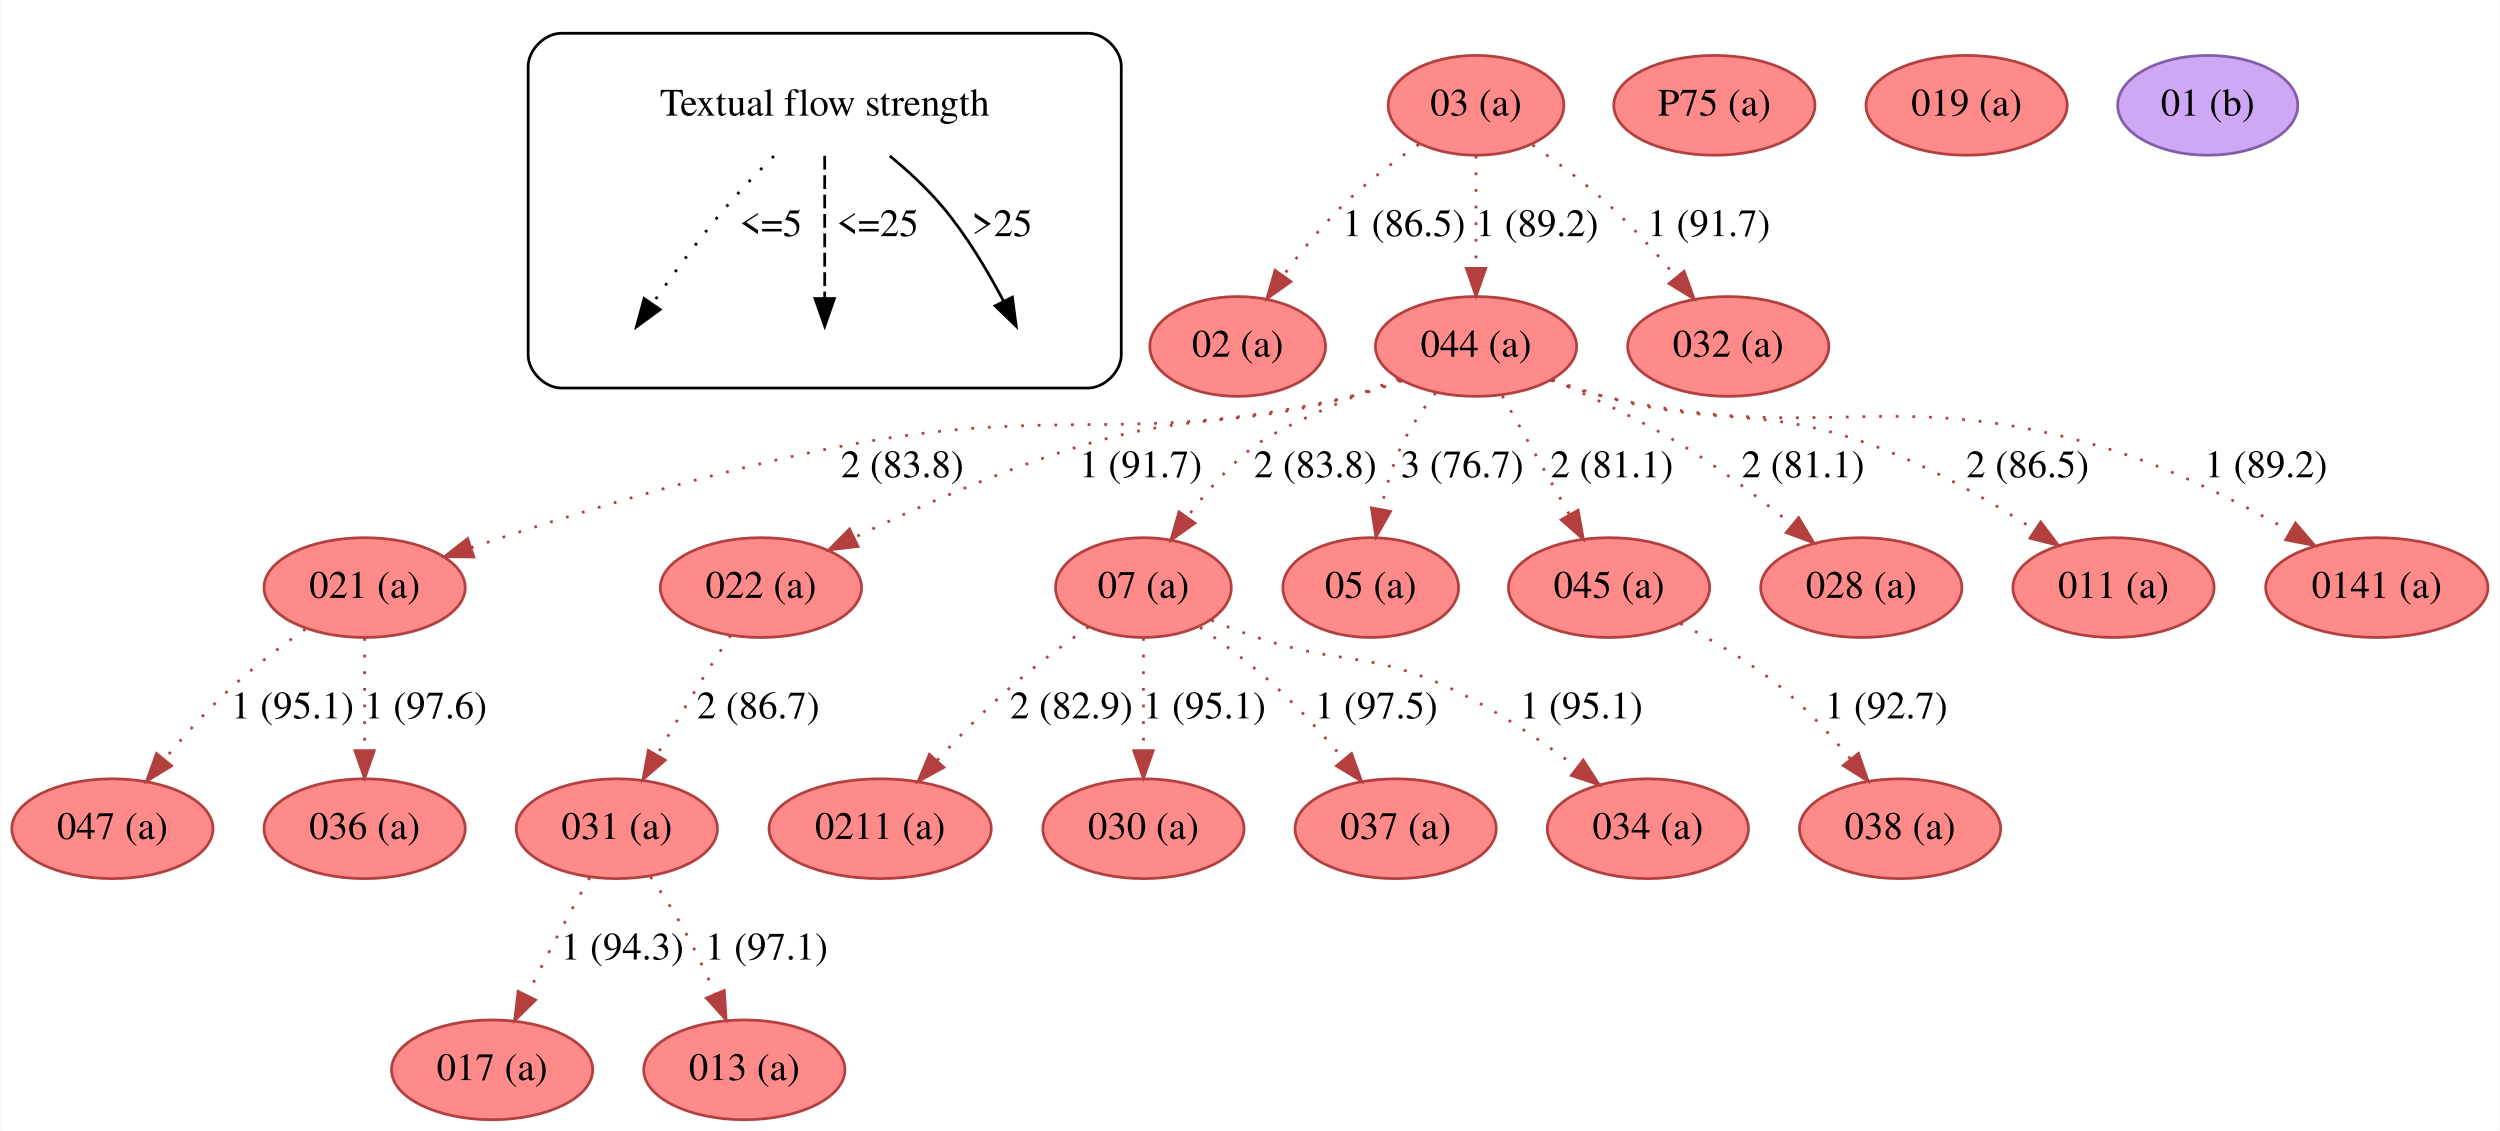
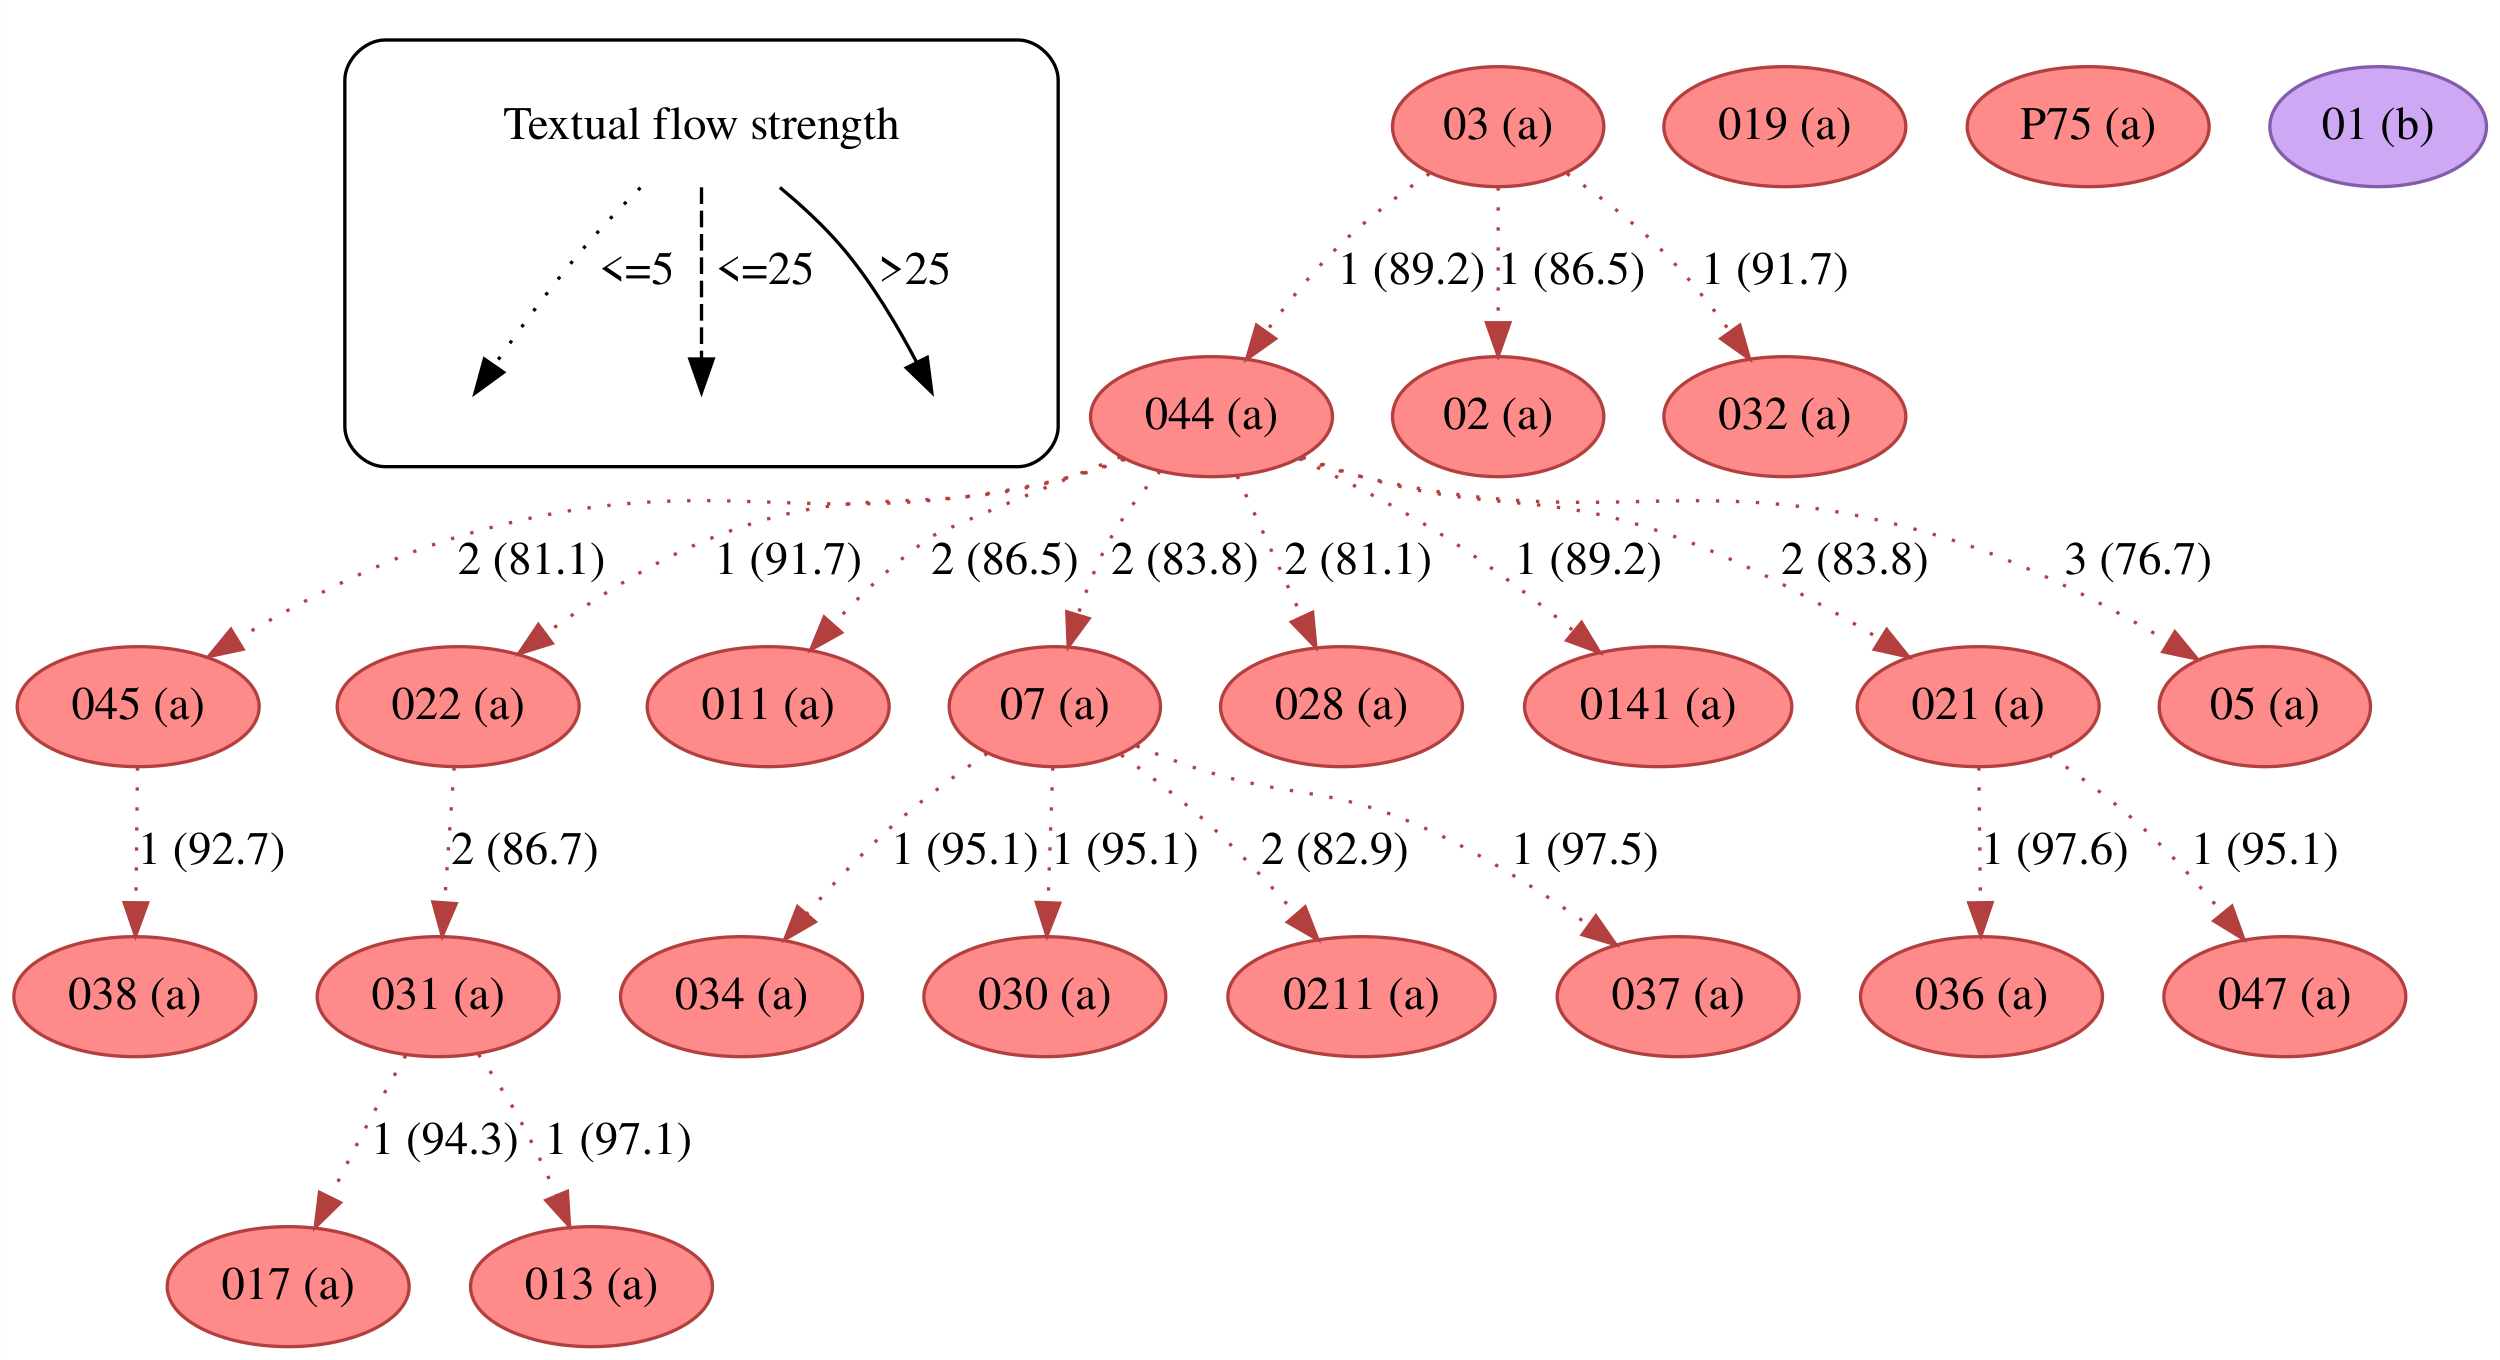
- <svg xmlns="http://www.w3.org/2000/svg" width="902pt" height="408pt" viewBox="0.00 0.00 901.69 408.00">
+ <svg xmlns="http://www.w3.org/2000/svg" width="750pt" height="408pt" viewBox="0.00 0.00 749.89 408.00">
  <g id="graph0" class="graph" transform="scale(1 1) rotate(0) translate(4 404)">
-     <polygon fill="white" stroke="none" points="-4,4 -4,-404 897.693,-404 897.693,4 -4,4" />
+     <polygon fill="white" stroke="none" points="-4,4 -4,-404 745.894,-404 745.894,4 -4,4" />
    <g id="clust1" class="cluster">
-       <path fill="none" stroke="black" d="M198.397,-264C198.397,-264 388.397,-264 388.397,-264 394.397,-264 400.397,-270 400.397,-276 400.397,-276 400.397,-380 400.397,-380 400.397,-386 394.397,-392 388.397,-392 388.397,-392 198.397,-392 198.397,-392 192.397,-392 186.397,-386 186.397,-380 186.397,-380 186.397,-276 186.397,-276 186.397,-270 192.397,-264 198.397,-264" />
+       <path fill="none" stroke="black" d="M111.397,-264C111.397,-264 301.397,-264 301.397,-264 307.397,-264 313.397,-270 313.397,-276 313.397,-276 313.397,-380 313.397,-380 313.397,-386 307.397,-392 301.397,-392 301.397,-392 111.397,-392 111.397,-392 105.397,-392 99.397,-386 99.397,-380 99.397,-380 99.397,-276 99.397,-276 99.397,-270 105.397,-264 111.397,-264" />
    </g>
    <g id="node1" class="node">
-       <text text-anchor="middle" x="293.397" y="-362.3" font-family="Times,serif" font-size="14.00">Textual flow strength</text>
+       <text text-anchor="middle" x="206.397" y="-362.3" font-family="Times,serif" font-size="14.00">Textual flow strength</text>
    </g>
    <g id="edge1" class="edge">
-       <path fill="none" stroke="black" stroke-dasharray="1,5" d="M275.062,-347.686C269.529,-342.194 263.557,-335.989 258.397,-330 248.568,-318.593 238.469,-304.779 231.31,-294.563" />
-       <polygon fill="black" stroke="black" points="234.011,-292.314 225.453,-286.068 228.248,-296.288 234.011,-292.314" />
-       <text text-anchor="middle" x="273.897" y="-318.8" font-family="Times,serif" font-size="14.00">&lt;=5  </text>
+       <path fill="none" stroke="black" stroke-dasharray="1,5" d="M188.062,-347.686C182.529,-342.194 176.557,-335.989 171.397,-330 161.568,-318.593 151.469,-304.779 144.31,-294.563" />
+       <polygon fill="black" stroke="black" points="147.011,-292.314 138.453,-286.068 141.248,-296.288 147.011,-292.314" />
+       <text text-anchor="middle" x="186.897" y="-318.8" font-family="Times,serif" font-size="14.00">&lt;=5  </text>
    </g>
    <g id="edge2" class="edge">
-       <path fill="none" stroke="black" stroke-dasharray="5,2" d="M293.397,-347.799C293.397,-332.794 293.397,-311.174 293.397,-296.409" />
-       <polygon fill="black" stroke="black" points="296.897,-296.293 293.397,-286.293 289.897,-296.293 296.897,-296.293" />
-       <text text-anchor="middle" x="312.397" y="-318.8" font-family="Times,serif" font-size="14.00">  &lt;=25</text>
+       <path fill="none" stroke="black" stroke-dasharray="5,2" d="M206.397,-347.799C206.397,-332.794 206.397,-311.174 206.397,-296.409" />
+       <polygon fill="black" stroke="black" points="209.897,-296.293 206.397,-286.293 202.897,-296.293 209.897,-296.293" />
+       <text text-anchor="middle" x="225.397" y="-318.8" font-family="Times,serif" font-size="14.00">  &lt;=25</text>
    </g>
    <g id="edge3" class="edge">
-       <path fill="none" stroke="black" d="M316.9,-347.76C323.303,-342.462 329.963,-336.344 335.397,-330 344.484,-319.39 352.492,-305.689 357.943,-295.313" />
-       <polygon fill="black" stroke="black" points="361.119,-296.789 362.488,-286.283 354.866,-293.642 361.119,-296.789" />
-       <text text-anchor="middle" x="357.397" y="-318.8" font-family="Times,serif" font-size="14.00">&gt;25</text>
+       <path fill="none" stroke="black" d="M229.9,-347.76C236.303,-342.462 242.963,-336.344 248.397,-330 257.484,-319.39 265.492,-305.689 270.943,-295.313" />
+       <polygon fill="black" stroke="black" points="274.119,-296.789 275.488,-286.283 267.866,-293.642 274.119,-296.789" />
+       <text text-anchor="middle" x="270.397" y="-318.8" font-family="Times,serif" font-size="14.00">&gt;25</text>
    </g>
    <g id="node5" class="node">
-       <ellipse fill="#ff8a8a" stroke="#b43f3f" cx="528.397" cy="-366" rx="31.695" ry="18" />
-       <text text-anchor="middle" x="528.397" y="-362.3" font-family="Times,serif" font-size="14.00">03 (a)</text>
+       <ellipse fill="#ff8a8a" stroke="#b43f3f" cx="445.397" cy="-366" rx="31.695" ry="18" />
+       <text text-anchor="middle" x="445.397" y="-362.3" font-family="Times,serif" font-size="14.00">03 (a)</text>
    </g>
    <g id="node6" class="node">
-       <ellipse fill="#ff8a8a" stroke="#b43f3f" cx="442.397" cy="-279" rx="31.695" ry="18" />
-       <text text-anchor="middle" x="442.397" y="-275.3" font-family="Times,serif" font-size="14.00">02 (a)</text>
+       <ellipse fill="#ff8a8a" stroke="#b43f3f" cx="359.397" cy="-279" rx="36.294" ry="18" />
+       <text text-anchor="middle" x="359.397" y="-275.3" font-family="Times,serif" font-size="14.00">044 (a)</text>
    </g>
    <g id="edge4" class="edge">
-       <path fill="none" stroke="#b43f3f" stroke-dasharray="1,5" d="M507.75,-351.912C498.864,-345.796 488.645,-338.086 480.397,-330 472.572,-322.329 465.035,-312.975 458.765,-304.442" />
-       <polygon fill="#b43f3f" stroke="#b43f3f" points="461.603,-302.394 452.954,-296.275 455.899,-306.452 461.603,-302.394" />
-       <text text-anchor="middle" x="502.397" y="-318.8" font-family="Times,serif" font-size="14.00">1 (86.5)</text>
+       <path fill="none" stroke="#b43f3f" stroke-dasharray="1,5" d="M424.75,-351.912C415.864,-345.796 405.645,-338.086 397.397,-330 389.572,-322.329 382.035,-312.975 375.765,-304.442" />
+       <polygon fill="#b43f3f" stroke="#b43f3f" points="378.603,-302.394 369.954,-296.275 372.899,-306.452 378.603,-302.394" />
+       <text text-anchor="middle" x="419.397" y="-318.8" font-family="Times,serif" font-size="14.00">1 (89.2)</text>
    </g>
    <g id="node7" class="node">
-       <ellipse fill="#ff8a8a" stroke="#b43f3f" cx="528.397" cy="-279" rx="36.294" ry="18" />
-       <text text-anchor="middle" x="528.397" y="-275.3" font-family="Times,serif" font-size="14.00">044 (a)</text>
+       <ellipse fill="#ff8a8a" stroke="#b43f3f" cx="445.397" cy="-279" rx="31.695" ry="18" />
+       <text text-anchor="middle" x="445.397" y="-275.3" font-family="Times,serif" font-size="14.00">02 (a)</text>
    </g>
    <g id="edge5" class="edge">
-       <path fill="none" stroke="#b43f3f" stroke-dasharray="1,5" d="M528.397,-347.799C528.397,-336.163 528.397,-320.548 528.397,-307.237" />
-       <polygon fill="#b43f3f" stroke="#b43f3f" points="531.897,-307.175 528.397,-297.175 524.897,-307.175 531.897,-307.175" />
-       <text text-anchor="middle" x="550.397" y="-318.8" font-family="Times,serif" font-size="14.00">1 (89.2)</text>
+       <path fill="none" stroke="#b43f3f" stroke-dasharray="1,5" d="M445.397,-347.799C445.397,-336.163 445.397,-320.548 445.397,-307.237" />
+       <polygon fill="#b43f3f" stroke="#b43f3f" points="448.897,-307.175 445.397,-297.175 441.897,-307.175 448.897,-307.175" />
+       <text text-anchor="middle" x="467.397" y="-318.8" font-family="Times,serif" font-size="14.00">1 (86.5)</text>
    </g>
    <g id="node8" class="node">
-       <ellipse fill="#ff8a8a" stroke="#b43f3f" cx="619.397" cy="-279" rx="36.294" ry="18" />
-       <text text-anchor="middle" x="619.397" y="-275.3" font-family="Times,serif" font-size="14.00">032 (a)</text>
+       <ellipse fill="#ff8a8a" stroke="#b43f3f" cx="531.397" cy="-279" rx="36.294" ry="18" />
+       <text text-anchor="middle" x="531.397" y="-275.3" font-family="Times,serif" font-size="14.00">032 (a)</text>
    </g>
    <g id="edge6" class="edge">
-       <path fill="none" stroke="#b43f3f" stroke-dasharray="1,5" d="M548.816,-351.672C557.659,-345.512 567.908,-337.834 576.397,-330 584.941,-322.115 593.472,-312.619 600.657,-304.029" />
-       <polygon fill="#b43f3f" stroke="#b43f3f" points="603.474,-306.113 607.089,-296.155 598.053,-301.685 603.474,-306.113" />
-       <text text-anchor="middle" x="612.397" y="-318.8" font-family="Times,serif" font-size="14.00">1 (91.7)</text>
+       <path fill="none" stroke="#b43f3f" stroke-dasharray="1,5" d="M466.044,-351.912C474.93,-345.796 485.148,-338.086 493.397,-330 501.221,-322.329 508.759,-312.975 515.029,-304.442" />
+       <polygon fill="#b43f3f" stroke="#b43f3f" points="517.894,-306.452 520.84,-296.275 512.191,-302.394 517.894,-306.452" />
+       <text text-anchor="middle" x="528.397" y="-318.8" font-family="Times,serif" font-size="14.00">1 (91.7)</text>
    </g>
    <g id="node9" class="node">
-       <ellipse fill="#ff8a8a" stroke="#b43f3f" cx="127.397" cy="-192" rx="36.294" ry="18" />
-       <text text-anchor="middle" x="127.397" y="-188.3" font-family="Times,serif" font-size="14.00">021 (a)</text>
+       <ellipse fill="#ff8a8a" stroke="#b43f3f" cx="37.397" cy="-192" rx="36.294" ry="18" />
+       <text text-anchor="middle" x="37.397" y="-188.3" font-family="Times,serif" font-size="14.00">045 (a)</text>
+     </g>
+     <g id="edge7" class="edge">
+       <path fill="none" stroke="#b43f3f" stroke-dasharray="1,5" d="M333.568,-266.2C328.307,-264.181 322.744,-262.315 317.397,-261 237.604,-241.384 212.161,-266.405 133.397,-243 109.974,-236.04 85.578,-223.25 67.24,-212.349" />
+       <polygon fill="#b43f3f" stroke="#b43f3f" points="68.859,-209.237 58.499,-207.023 65.217,-215.215 68.859,-209.237" />
+       <text text-anchor="middle" x="155.397" y="-231.8" font-family="Times,serif" font-size="14.00">2 (81.1)</text>
+     </g>
+     <g id="node10" class="node">
+       <ellipse fill="#ff8a8a" stroke="#b43f3f" cx="133.397" cy="-192" rx="36.294" ry="18" />
+       <text text-anchor="middle" x="133.397" y="-188.3" font-family="Times,serif" font-size="14.00">022 (a)</text>
+     </g>
+     <g id="edge8" class="edge">
+       <path fill="none" stroke="#b43f3f" stroke-dasharray="1,5" d="M333.04,-266.317C327.92,-264.338 322.544,-262.456 317.397,-261 270.993,-247.876 255.335,-260.496 210.397,-243 192.315,-235.96 174.019,-224.309 159.8,-214.025" />
+       <polygon fill="#b43f3f" stroke="#b43f3f" points="161.623,-211.018 151.513,-207.851 157.441,-216.632 161.623,-211.018" />
+       <text text-anchor="middle" x="232.397" y="-231.8" font-family="Times,serif" font-size="14.00">1 (91.7)</text>
+     </g>
+     <g id="node11" class="node">
+       <ellipse fill="#ff8a8a" stroke="#b43f3f" cx="226.397" cy="-192" rx="36.294" ry="18" />
+       <text text-anchor="middle" x="226.397" y="-188.3" font-family="Times,serif" font-size="14.00">011 (a)</text>
+     </g>
+     <g id="edge9" class="edge">
+       <path fill="none" stroke="#b43f3f" stroke-dasharray="1,5" d="M332.126,-266.941C308.582,-257.346 277.948,-244.727 275.397,-243 264.655,-235.727 254.352,-225.827 245.99,-216.755" />
+       <polygon fill="#b43f3f" stroke="#b43f3f" points="248.435,-214.238 239.179,-209.083 243.2,-218.885 248.435,-214.238" />
+       <text text-anchor="middle" x="297.397" y="-231.8" font-family="Times,serif" font-size="14.00">2 (86.5)</text>
+     </g>
+     <g id="node12" class="node">
+       <ellipse fill="#ff8a8a" stroke="#b43f3f" cx="312.397" cy="-192" rx="31.695" ry="18" />
+       <text text-anchor="middle" x="312.397" y="-188.3" font-family="Times,serif" font-size="14.00">07 (a)</text>
+     </g>
+     <g id="edge10" class="edge">
+       <path fill="none" stroke="#b43f3f" stroke-dasharray="1,5" d="M343.969,-262.595C338.805,-256.814 333.361,-249.952 329.397,-243 325.292,-235.8 321.966,-227.451 319.382,-219.662" />
+       <polygon fill="#b43f3f" stroke="#b43f3f" points="322.667,-218.437 316.407,-209.889 315.971,-220.475 322.667,-218.437" />
+       <text text-anchor="middle" x="351.397" y="-231.8" font-family="Times,serif" font-size="14.00">2 (83.8)</text>
+     </g>
+     <g id="node13" class="node">
+       <ellipse fill="#ff8a8a" stroke="#b43f3f" cx="398.397" cy="-192" rx="36.294" ry="18" />
+       <text text-anchor="middle" x="398.397" y="-188.3" font-family="Times,serif" font-size="14.00">028 (a)</text>
+     </g>
+     <g id="edge11" class="edge">
+       <path fill="none" stroke="#b43f3f" stroke-dasharray="1,5" d="M367.102,-261.207C372.604,-249.216 380.112,-232.851 386.395,-219.157" />
+       <polygon fill="#b43f3f" stroke="#b43f3f" points="389.718,-220.307 390.708,-209.758 383.356,-217.388 389.718,-220.307" />
+       <text text-anchor="middle" x="403.397" y="-231.8" font-family="Times,serif" font-size="14.00">2 (81.1)</text>
+     </g>
+     <g id="node14" class="node">
+       <ellipse fill="#ff8a8a" stroke="#b43f3f" cx="493.397" cy="-192" rx="40.094" ry="18" />
+       <text text-anchor="middle" x="493.397" y="-188.3" font-family="Times,serif" font-size="14.00">0141 (a)</text>
    </g>
    <g id="edge12" class="edge">
-       <path fill="none" stroke="#b43f3f" stroke-dasharray="1,5" d="M501.629,-266.571C495.714,-264.418 489.415,-262.405 483.397,-261 403.38,-242.319 380.083,-258.535 299.397,-243 252.705,-234.01 200.428,-217.922 165.896,-206.422" />
-       <polygon fill="#b43f3f" stroke="#b43f3f" points="166.805,-203.035 156.211,-203.161 164.571,-209.669 166.805,-203.035" />
-       <text text-anchor="middle" x="321.397" y="-231.8" font-family="Times,serif" font-size="14.00">2 (83.8)</text>
-     </g>
-     <g id="node12" class="node">
-       <ellipse fill="#ff8a8a" stroke="#b43f3f" cx="270.397" cy="-192" rx="36.294" ry="18" />
-       <text text-anchor="middle" x="270.397" y="-188.3" font-family="Times,serif" font-size="14.00">022 (a)</text>
+       <path fill="none" stroke="#b43f3f" stroke-dasharray="1,5" d="M385.669,-266.391C399.099,-260.08 415.497,-251.781 429.397,-243 442.73,-234.577 456.63,-223.969 468.056,-214.694" />
+       <polygon fill="#b43f3f" stroke="#b43f3f" points="470.409,-217.29 475.895,-208.226 465.954,-211.891 470.409,-217.29" />
+       <text text-anchor="middle" x="472.397" y="-231.8" font-family="Times,serif" font-size="14.00">1 (89.2)</text>
+     </g>
+     <g id="node15" class="node">
+       <ellipse fill="#ff8a8a" stroke="#b43f3f" cx="589.397" cy="-192" rx="36.294" ry="18" />
+       <text text-anchor="middle" x="589.397" y="-188.3" font-family="Times,serif" font-size="14.00">021 (a)</text>
    </g>
    <g id="edge13" class="edge">
-       <path fill="none" stroke="#b43f3f" stroke-dasharray="1,5" d="M501.051,-266.776C495.284,-264.662 489.19,-262.612 483.397,-261 440.734,-249.127 427.756,-255.913 385.397,-243 357.153,-234.39 326.559,-220.87 304.031,-210.058" />
-       <polygon fill="#b43f3f" stroke="#b43f3f" points="305.424,-206.843 294.9,-205.612 302.359,-213.137 305.424,-206.843" />
-       <text text-anchor="middle" x="407.397" y="-231.8" font-family="Times,serif" font-size="14.00">1 (91.7)</text>
+       <path fill="none" stroke="#b43f3f" stroke-dasharray="1,5" d="M386.752,-266.81C392.519,-264.694 398.61,-262.634 404.397,-261 445.333,-249.441 458.378,-257.418 498.397,-243 520.059,-235.195 542.76,-222.731 560.07,-212.2" />
+       <polygon fill="#b43f3f" stroke="#b43f3f" points="561.948,-215.154 568.596,-206.904 558.254,-209.207 561.948,-215.154" />
+       <text text-anchor="middle" x="552.397" y="-231.8" font-family="Times,serif" font-size="14.00">2 (83.8)</text>
    </g>
    <g id="node16" class="node">
-       <ellipse fill="#ff8a8a" stroke="#b43f3f" cx="408.397" cy="-192" rx="31.695" ry="18" />
-       <text text-anchor="middle" x="408.397" y="-188.3" font-family="Times,serif" font-size="14.00">07 (a)</text>
+       <ellipse fill="#ff8a8a" stroke="#b43f3f" cx="675.397" cy="-192" rx="31.695" ry="18" />
+       <text text-anchor="middle" x="675.397" y="-188.3" font-family="Times,serif" font-size="14.00">05 (a)</text>
    </g>
    <g id="edge14" class="edge">
-       <path fill="none" stroke="#b43f3f" stroke-dasharray="1,5" d="M500.423,-267.418C480.952,-259.744 456.998,-249.596 448.397,-243 439.172,-235.925 430.809,-226.287 424.143,-217.36" />
-       <polygon fill="#b43f3f" stroke="#b43f3f" points="426.941,-215.255 418.299,-209.126 421.232,-219.306 426.941,-215.255" />
-       <text text-anchor="middle" x="470.397" y="-231.8" font-family="Times,serif" font-size="14.00">2 (83.8)</text>
+       <path fill="none" stroke="#b43f3f" stroke-dasharray="1,5" d="M386.171,-266.596C392.085,-264.442 398.383,-262.422 404.397,-261 480.057,-243.113 503.886,-265.195 578.397,-243 602.583,-235.795 627.861,-222.551 646.547,-211.503" />
+       <polygon fill="#b43f3f" stroke="#b43f3f" points="648.414,-214.465 655.157,-206.292 644.79,-208.476 648.414,-214.465" />
+       <text text-anchor="middle" x="637.397" y="-231.8" font-family="Times,serif" font-size="14.00">3 (76.7)</text>
    </g>
    <g id="node17" class="node">
-       <ellipse fill="#ff8a8a" stroke="#b43f3f" cx="490.397" cy="-192" rx="31.695" ry="18" />
-       <text text-anchor="middle" x="490.397" y="-188.3" font-family="Times,serif" font-size="14.00">05 (a)</text>
+       <ellipse fill="#ff8a8a" stroke="#b43f3f" cx="36.397" cy="-105" rx="36.294" ry="18" />
+       <text text-anchor="middle" x="36.397" y="-101.3" font-family="Times,serif" font-size="14.00">038 (a)</text>
    </g>
    <g id="edge15" class="edge">
-       <path fill="none" stroke="#b43f3f" stroke-dasharray="1,5" d="M513.874,-262.248C509.281,-256.541 504.578,-249.815 501.397,-243 498.088,-235.913 495.754,-227.79 494.116,-220.181" />
-       <polygon fill="#b43f3f" stroke="#b43f3f" points="497.543,-219.468 492.287,-210.269 490.66,-220.738 497.543,-219.468" />
-       <text text-anchor="middle" x="523.397" y="-231.8" font-family="Times,serif" font-size="14.00">3 (76.7)</text>
+       <path fill="none" stroke="#b43f3f" stroke-dasharray="1,5" d="M37.194,-173.799C37.057,-162.163 36.874,-146.548 36.717,-133.237" />
+       <polygon fill="#b43f3f" stroke="#b43f3f" points="40.216,-133.134 36.599,-123.175 33.217,-133.216 40.216,-133.134" />
+       <text text-anchor="middle" x="59.397" y="-144.8" font-family="Times,serif" font-size="14.00">1 (92.7)</text>
    </g>
    <g id="node18" class="node">
-       <ellipse fill="#ff8a8a" stroke="#b43f3f" cx="576.397" cy="-192" rx="36.294" ry="18" />
-       <text text-anchor="middle" x="576.397" y="-188.3" font-family="Times,serif" font-size="14.00">045 (a)</text>
+       <ellipse fill="#ff8a8a" stroke="#b43f3f" cx="127.397" cy="-105" rx="36.294" ry="18" />
+       <text text-anchor="middle" x="127.397" y="-101.3" font-family="Times,serif" font-size="14.00">031 (a)</text>
    </g>
    <g id="edge16" class="edge">
-       <path fill="none" stroke="#b43f3f" stroke-dasharray="1,5" d="M537.88,-261.207C544.762,-249.021 554.194,-232.318 562.002,-218.491" />
-       <polygon fill="#b43f3f" stroke="#b43f3f" points="565.227,-219.898 567.097,-209.469 559.132,-216.456 565.227,-219.898" />
-       <text text-anchor="middle" x="577.397" y="-231.8" font-family="Times,serif" font-size="14.00">2 (81.1)</text>
-     </g>
-     <g id="node19" class="node">
-       <ellipse fill="#ff8a8a" stroke="#b43f3f" cx="667.397" cy="-192" rx="36.294" ry="18" />
-       <text text-anchor="middle" x="667.397" y="-188.3" font-family="Times,serif" font-size="14.00">028 (a)</text>
-     </g>
-     <g id="edge17" class="edge">
-       <path fill="none" stroke="#b43f3f" stroke-dasharray="1,5" d="M555.892,-266.954C570.426,-260.677 588.329,-252.237 603.397,-243 616.939,-234.699 630.957,-224.021 642.408,-214.665" />
-       <polygon fill="#b43f3f" stroke="#b43f3f" points="644.802,-217.227 650.25,-208.14 640.325,-211.846 644.802,-217.227" />
-       <text text-anchor="middle" x="646.397" y="-231.8" font-family="Times,serif" font-size="14.00">2 (81.1)</text>
-     </g>
-     <g id="node20" class="node">
-       <ellipse fill="#ff8a8a" stroke="#b43f3f" cx="758.397" cy="-192" rx="36.294" ry="18" />
-       <text text-anchor="middle" x="758.397" y="-188.3" font-family="Times,serif" font-size="14.00">011 (a)</text>
-     </g>
-     <g id="edge18" class="edge">
-       <path fill="none" stroke="#b43f3f" stroke-dasharray="1,5" d="M555.875,-266.968C561.914,-264.791 568.321,-262.667 574.397,-261 617.102,-249.281 630.861,-258.357 672.397,-243 692.762,-235.471 713.865,-223.278 730.07,-212.818" />
-       <polygon fill="#b43f3f" stroke="#b43f3f" points="732.12,-215.659 738.534,-207.226 728.261,-209.819 732.12,-215.659" />
-       <text text-anchor="middle" x="727.397" y="-231.8" font-family="Times,serif" font-size="14.00">2 (86.5)</text>
+       <path fill="none" stroke="#b43f3f" stroke-dasharray="1,5" d="M132.183,-173.799C131.361,-162.163 130.259,-146.548 129.319,-133.237" />
+       <polygon fill="#b43f3f" stroke="#b43f3f" points="132.805,-132.904 128.609,-123.175 125.822,-133.397 132.805,-132.904" />
+       <text text-anchor="middle" x="153.397" y="-144.8" font-family="Times,serif" font-size="14.00">2 (86.7)</text>
    </g>
    <g id="node21" class="node">
-       <ellipse fill="#ff8a8a" stroke="#b43f3f" cx="853.397" cy="-192" rx="40.094" ry="18" />
-       <text text-anchor="middle" x="853.397" y="-188.3" font-family="Times,serif" font-size="14.00">0141 (a)</text>
+       <ellipse fill="#ff8a8a" stroke="#b43f3f" cx="218.397" cy="-105" rx="36.294" ry="18" />
+       <text text-anchor="middle" x="218.397" y="-101.3" font-family="Times,serif" font-size="14.00">034 (a)</text>
    </g>
    <g id="edge19" class="edge">
-       <path fill="none" stroke="#b43f3f" stroke-dasharray="1,5" d="M555.291,-266.766C561.477,-264.547 568.092,-262.457 574.397,-261 652.3,-242.997 676.597,-265.245 753.397,-243 777.59,-235.992 802.951,-223.242 822.079,-212.371" />
-       <polygon fill="#b43f3f" stroke="#b43f3f" points="824.052,-215.272 830.936,-207.219 820.533,-209.222 824.052,-215.272" />
-       <text text-anchor="middle" x="813.397" y="-231.8" font-family="Times,serif" font-size="14.00">1 (89.2)</text>
-     </g>
-     <g id="node10" class="node">
-       <ellipse fill="#ff8a8a" stroke="#b43f3f" cx="36.397" cy="-105" rx="36.294" ry="18" />
-       <text text-anchor="middle" x="36.397" y="-101.3" font-family="Times,serif" font-size="14.00">047 (a)</text>
-     </g>
-     <g id="edge7" class="edge">
-       <path fill="none" stroke="#b43f3f" stroke-dasharray="1,5" d="M106.025,-177.006C97.404,-170.963 87.582,-163.554 79.397,-156 70.853,-148.115 62.321,-138.619 55.136,-130.029" />
-       <polygon fill="#b43f3f" stroke="#b43f3f" points="57.741,-127.685 48.704,-122.155 52.32,-132.113 57.741,-127.685" />
-       <text text-anchor="middle" x="101.397" y="-144.8" font-family="Times,serif" font-size="14.00">1 (95.1)</text>
-     </g>
-     <g id="node11" class="node">
-       <ellipse fill="#ff8a8a" stroke="#b43f3f" cx="127.397" cy="-105" rx="36.294" ry="18" />
-       <text text-anchor="middle" x="127.397" y="-101.3" font-family="Times,serif" font-size="14.00">036 (a)</text>
-     </g>
-     <g id="edge8" class="edge">
-       <path fill="none" stroke="#b43f3f" stroke-dasharray="1,5" d="M127.397,-173.799C127.397,-162.163 127.397,-146.548 127.397,-133.237" />
-       <polygon fill="#b43f3f" stroke="#b43f3f" points="130.897,-133.175 127.397,-123.175 123.897,-133.175 130.897,-133.175" />
-       <text text-anchor="middle" x="149.397" y="-144.8" font-family="Times,serif" font-size="14.00">1 (97.6)</text>
-     </g>
-     <g id="node13" class="node">
-       <ellipse fill="#ff8a8a" stroke="#b43f3f" cx="218.397" cy="-105" rx="36.294" ry="18" />
-       <text text-anchor="middle" x="218.397" y="-101.3" font-family="Times,serif" font-size="14.00">031 (a)</text>
-     </g>
-     <g id="edge9" class="edge">
-       <path fill="none" stroke="#b43f3f" stroke-dasharray="1,5" d="M259.441,-174.74C255.564,-168.879 251.219,-162.185 247.397,-156 242.544,-148.146 237.434,-139.48 232.878,-131.599" />
-       <polygon fill="#b43f3f" stroke="#b43f3f" points="235.845,-129.737 227.833,-122.805 229.773,-133.22 235.845,-129.737" />
-       <text text-anchor="middle" x="269.397" y="-144.8" font-family="Times,serif" font-size="14.00">2 (86.7)</text>
-     </g>
-     <g id="node14" class="node">
-       <ellipse fill="#ff8a8a" stroke="#b43f3f" cx="173.397" cy="-18" rx="36.294" ry="18" />
-       <text text-anchor="middle" x="173.397" y="-14.3" font-family="Times,serif" font-size="14.00">017 (a)</text>
-     </g>
-     <g id="edge10" class="edge">
-       <path fill="none" stroke="#b43f3f" stroke-dasharray="1,5" d="M208.644,-87.371C205.322,-81.593 201.633,-75.047 198.397,-69 194.229,-61.213 189.866,-52.645 185.972,-44.834" />
-       <polygon fill="#b43f3f" stroke="#b43f3f" points="189.069,-43.2 181.5,-35.785 182.793,-46.301 189.069,-43.2" />
-       <text text-anchor="middle" x="220.397" y="-57.8" font-family="Times,serif" font-size="14.00">1 (94.3)</text>
-     </g>
-     <g id="node15" class="node">
-       <ellipse fill="#ff8a8a" stroke="#b43f3f" cx="264.397" cy="-18" rx="36.294" ry="18" />
-       <text text-anchor="middle" x="264.397" y="-14.3" font-family="Times,serif" font-size="14.00">013 (a)</text>
-     </g>
-     <g id="edge11" class="edge">
-       <path fill="none" stroke="#b43f3f" stroke-dasharray="1,5" d="M230.526,-87.67C234.546,-81.917 238.886,-75.309 242.397,-69 246.547,-61.542 250.498,-53.148 253.877,-45.398" />
-       <polygon fill="#b43f3f" stroke="#b43f3f" points="257.161,-46.618 257.824,-36.044 250.712,-43.897 257.161,-46.618" />
-       <text text-anchor="middle" x="272.397" y="-57.8" font-family="Times,serif" font-size="14.00">1 (97.1)</text>
+       <path fill="none" stroke="#b43f3f" stroke-dasharray="1,5" d="M292.097,-177.969C282.974,-171.749 272.285,-163.94 263.397,-156 254.461,-148.018 245.461,-138.403 237.882,-129.747" />
+       <polygon fill="#b43f3f" stroke="#b43f3f" points="240.529,-127.456 231.364,-122.14 235.213,-132.011 240.529,-127.456" />
+       <text text-anchor="middle" x="285.397" y="-144.8" font-family="Times,serif" font-size="14.00">1 (95.1)</text>
    </g>
    <g id="node22" class="node">
-       <ellipse fill="#ff8a8a" stroke="#b43f3f" cx="313.397" cy="-105" rx="40.094" ry="18" />
-       <text text-anchor="middle" x="313.397" y="-101.3" font-family="Times,serif" font-size="14.00">0211 (a)</text>
+       <ellipse fill="#ff8a8a" stroke="#b43f3f" cx="309.397" cy="-105" rx="36.294" ry="18" />
+       <text text-anchor="middle" x="309.397" y="-101.3" font-family="Times,serif" font-size="14.00">030 (a)</text>
    </g>
    <g id="edge20" class="edge">
-       <path fill="none" stroke="#b43f3f" stroke-dasharray="1,5" d="M388.611,-177.822C379.694,-171.572 369.211,-163.781 360.397,-156 351.233,-147.911 341.866,-138.276 333.93,-129.632" />
-       <polygon fill="#b43f3f" stroke="#b43f3f" points="336.386,-127.129 327.091,-122.045 331.187,-131.816 336.386,-127.129" />
-       <text text-anchor="middle" x="382.397" y="-144.8" font-family="Times,serif" font-size="14.00">2 (82.9)</text>
+       <path fill="none" stroke="#b43f3f" stroke-dasharray="1,5" d="M311.79,-173.799C311.379,-162.163 310.828,-146.548 310.358,-133.237" />
+       <polygon fill="#b43f3f" stroke="#b43f3f" points="313.854,-133.046 310.003,-123.175 306.858,-133.293 313.854,-133.046" />
+       <text text-anchor="middle" x="333.397" y="-144.8" font-family="Times,serif" font-size="14.00">1 (95.1)</text>
    </g>
    <g id="node23" class="node">
-       <ellipse fill="#ff8a8a" stroke="#b43f3f" cx="408.397" cy="-105" rx="36.294" ry="18" />
-       <text text-anchor="middle" x="408.397" y="-101.3" font-family="Times,serif" font-size="14.00">030 (a)</text>
+       <ellipse fill="#ff8a8a" stroke="#b43f3f" cx="404.397" cy="-105" rx="40.094" ry="18" />
+       <text text-anchor="middle" x="404.397" y="-101.3" font-family="Times,serif" font-size="14.00">0211 (a)</text>
    </g>
    <g id="edge21" class="edge">
-       <path fill="none" stroke="#b43f3f" stroke-dasharray="1,5" d="M408.397,-173.799C408.397,-162.163 408.397,-146.548 408.397,-133.237" />
-       <polygon fill="#b43f3f" stroke="#b43f3f" points="411.897,-133.175 408.397,-123.175 404.897,-133.175 411.897,-133.175" />
-       <text text-anchor="middle" x="430.397" y="-144.8" font-family="Times,serif" font-size="14.00">1 (95.1)</text>
+       <path fill="none" stroke="#b43f3f" stroke-dasharray="1,5" d="M332.286,-177.521C340.926,-171.334 350.975,-163.675 359.397,-156 368.252,-147.93 377.237,-138.297 384.826,-129.651" />
+       <polygon fill="#b43f3f" stroke="#b43f3f" points="387.488,-131.924 391.358,-122.062 382.182,-127.358 387.488,-131.924" />
+       <text text-anchor="middle" x="396.397" y="-144.8" font-family="Times,serif" font-size="14.00">2 (82.9)</text>
    </g>
    <g id="node24" class="node">
      <ellipse fill="#ff8a8a" stroke="#b43f3f" cx="499.397" cy="-105" rx="36.294" ry="18" />
      <text text-anchor="middle" x="499.397" y="-101.3" font-family="Times,serif" font-size="14.00">037 (a)</text>
    </g>
    <g id="edge22" class="edge">
-       <path fill="none" stroke="#b43f3f" stroke-dasharray="1,5" d="M428.816,-177.672C437.659,-171.512 447.908,-163.834 456.397,-156 464.941,-148.115 473.472,-138.619 480.657,-130.029" />
-       <polygon fill="#b43f3f" stroke="#b43f3f" points="483.474,-132.113 487.089,-122.155 478.053,-127.685 483.474,-132.113" />
-       <text text-anchor="middle" x="492.397" y="-144.8" font-family="Times,serif" font-size="14.00">1 (97.5)</text>
+       <path fill="none" stroke="#b43f3f" stroke-dasharray="1,5" d="M336.904,-180.194C342.285,-178.003 347.991,-175.816 353.397,-174 383.44,-163.907 393.401,-168.794 422.397,-156 440.028,-148.22 458.181,-136.636 472.429,-126.577" />
+       <polygon fill="#b43f3f" stroke="#b43f3f" points="474.703,-129.252 480.757,-120.558 470.602,-123.579 474.703,-129.252" />
+       <text text-anchor="middle" x="471.397" y="-144.8" font-family="Times,serif" font-size="14.00">1 (97.5)</text>
    </g>
    <g id="node25" class="node">
      <ellipse fill="#ff8a8a" stroke="#b43f3f" cx="590.397" cy="-105" rx="36.294" ry="18" />
-       <text text-anchor="middle" x="590.397" y="-101.3" font-family="Times,serif" font-size="14.00">034 (a)</text>
+       <text text-anchor="middle" x="590.397" y="-101.3" font-family="Times,serif" font-size="14.00">036 (a)</text>
    </g>
    <g id="edge23" class="edge">
-       <path fill="none" stroke="#b43f3f" stroke-dasharray="1,5" d="M432.904,-180.194C438.285,-178.003 443.991,-175.816 449.397,-174 479.44,-163.907 489.603,-169.243 518.397,-156 534.842,-148.436 551.549,-137.107 564.724,-127.144" />
-       <polygon fill="#b43f3f" stroke="#b43f3f" points="567.081,-129.745 572.834,-120.848 562.788,-124.216 567.081,-129.745" />
-       <text text-anchor="middle" x="566.397" y="-144.8" font-family="Times,serif" font-size="14.00">1 (95.1)</text>
+       <path fill="none" stroke="#b43f3f" stroke-dasharray="1,5" d="M589.599,-173.799C589.736,-162.163 589.92,-146.548 590.076,-133.237" />
+       <polygon fill="#b43f3f" stroke="#b43f3f" points="593.577,-133.216 590.195,-123.175 586.577,-133.134 593.577,-133.216" />
+       <text text-anchor="middle" x="612.397" y="-144.8" font-family="Times,serif" font-size="14.00">1 (97.6)</text>
    </g>
    <g id="node26" class="node">
      <ellipse fill="#ff8a8a" stroke="#b43f3f" cx="681.397" cy="-105" rx="36.294" ry="18" />
-       <text text-anchor="middle" x="681.397" y="-101.3" font-family="Times,serif" font-size="14.00">038 (a)</text>
+       <text text-anchor="middle" x="681.397" y="-101.3" font-family="Times,serif" font-size="14.00">047 (a)</text>
    </g>
    <g id="edge24" class="edge">
-       <path fill="none" stroke="#b43f3f" stroke-dasharray="1,5" d="M602.103,-179.05C613.781,-172.996 627.409,-165.018 638.397,-156 647.518,-148.514 656.264,-138.952 663.459,-130.199" />
-       <polygon fill="#b43f3f" stroke="#b43f3f" points="666.373,-132.158 669.844,-122.148 660.888,-127.808 666.373,-132.158" />
-       <text text-anchor="middle" x="676.397" y="-144.8" font-family="Times,serif" font-size="14.00">1 (92.7)</text>
+       <path fill="none" stroke="#b43f3f" stroke-dasharray="1,5" d="M610.747,-177.402C619.667,-171.31 629.908,-163.757 638.397,-156 646.979,-148.157 655.519,-138.669 662.699,-130.075" />
+       <polygon fill="#b43f3f" stroke="#b43f3f" points="665.519,-132.155 669.124,-122.192 660.093,-127.733 665.519,-132.155" />
+       <text text-anchor="middle" x="675.397" y="-144.8" font-family="Times,serif" font-size="14.00">1 (95.1)</text>
+     </g>
+     <g id="node19" class="node">
+       <ellipse fill="#ff8a8a" stroke="#b43f3f" cx="82.397" cy="-18" rx="36.294" ry="18" />
+       <text text-anchor="middle" x="82.397" y="-14.3" font-family="Times,serif" font-size="14.00">017 (a)</text>
+     </g>
+     <g id="edge17" class="edge">
+       <path fill="none" stroke="#b43f3f" stroke-dasharray="1,5" d="M117.644,-87.371C114.322,-81.593 110.633,-75.047 107.397,-69 103.229,-61.213 98.866,-52.645 94.972,-44.834" />
+       <polygon fill="#b43f3f" stroke="#b43f3f" points="98.069,-43.2 90.501,-35.785 91.793,-46.301 98.069,-43.2" />
+       <text text-anchor="middle" x="129.397" y="-57.8" font-family="Times,serif" font-size="14.00">1 (94.3)</text>
+     </g>
+     <g id="node20" class="node">
+       <ellipse fill="#ff8a8a" stroke="#b43f3f" cx="173.397" cy="-18" rx="36.294" ry="18" />
+       <text text-anchor="middle" x="173.397" y="-14.3" font-family="Times,serif" font-size="14.00">013 (a)</text>
+     </g>
+     <g id="edge18" class="edge">
+       <path fill="none" stroke="#b43f3f" stroke-dasharray="1,5" d="M139.526,-87.67C143.546,-81.917 147.886,-75.309 151.397,-69 155.547,-61.542 159.498,-53.148 162.877,-45.398" />
+       <polygon fill="#b43f3f" stroke="#b43f3f" points="166.161,-46.618 166.824,-36.044 159.712,-43.897 166.161,-46.618" />
+       <text text-anchor="middle" x="181.397" y="-57.8" font-family="Times,serif" font-size="14.00">1 (97.1)</text>
    </g>
    <g id="node27" class="node">
-       <ellipse fill="#ff8a8a" stroke="#b43f3f" cx="614.397" cy="-366" rx="36.294" ry="18" />
-       <text text-anchor="middle" x="614.397" y="-362.3" font-family="Times,serif" font-size="14.00">P75 (a)</text>
+       <ellipse fill="#ff8a8a" stroke="#b43f3f" cx="531.397" cy="-366" rx="36.294" ry="18" />
+       <text text-anchor="middle" x="531.397" y="-362.3" font-family="Times,serif" font-size="14.00">019 (a)</text>
    </g>
    <g id="node28" class="node">
-       <ellipse fill="#ff8a8a" stroke="#b43f3f" cx="705.397" cy="-366" rx="36.294" ry="18" />
-       <text text-anchor="middle" x="705.397" y="-362.3" font-family="Times,serif" font-size="14.00">019 (a)</text>
+       <ellipse fill="#ff8a8a" stroke="#b43f3f" cx="622.397" cy="-366" rx="36.294" ry="18" />
+       <text text-anchor="middle" x="622.397" y="-362.3" font-family="Times,serif" font-size="14.00">P75 (a)</text>
    </g>
    <g id="node29" class="node">
-       <ellipse fill="#cea8f4" stroke="#835da9" cx="792.397" cy="-366" rx="32.494" ry="18" />
-       <text text-anchor="middle" x="792.397" y="-362.3" font-family="Times,serif" font-size="14.00">01 (b)</text>
+       <ellipse fill="#cea8f4" stroke="#835da9" cx="709.397" cy="-366" rx="32.494" ry="18" />
+       <text text-anchor="middle" x="709.397" y="-362.3" font-family="Times,serif" font-size="14.00">01 (b)</text>
    </g>
  </g>
</svg>
